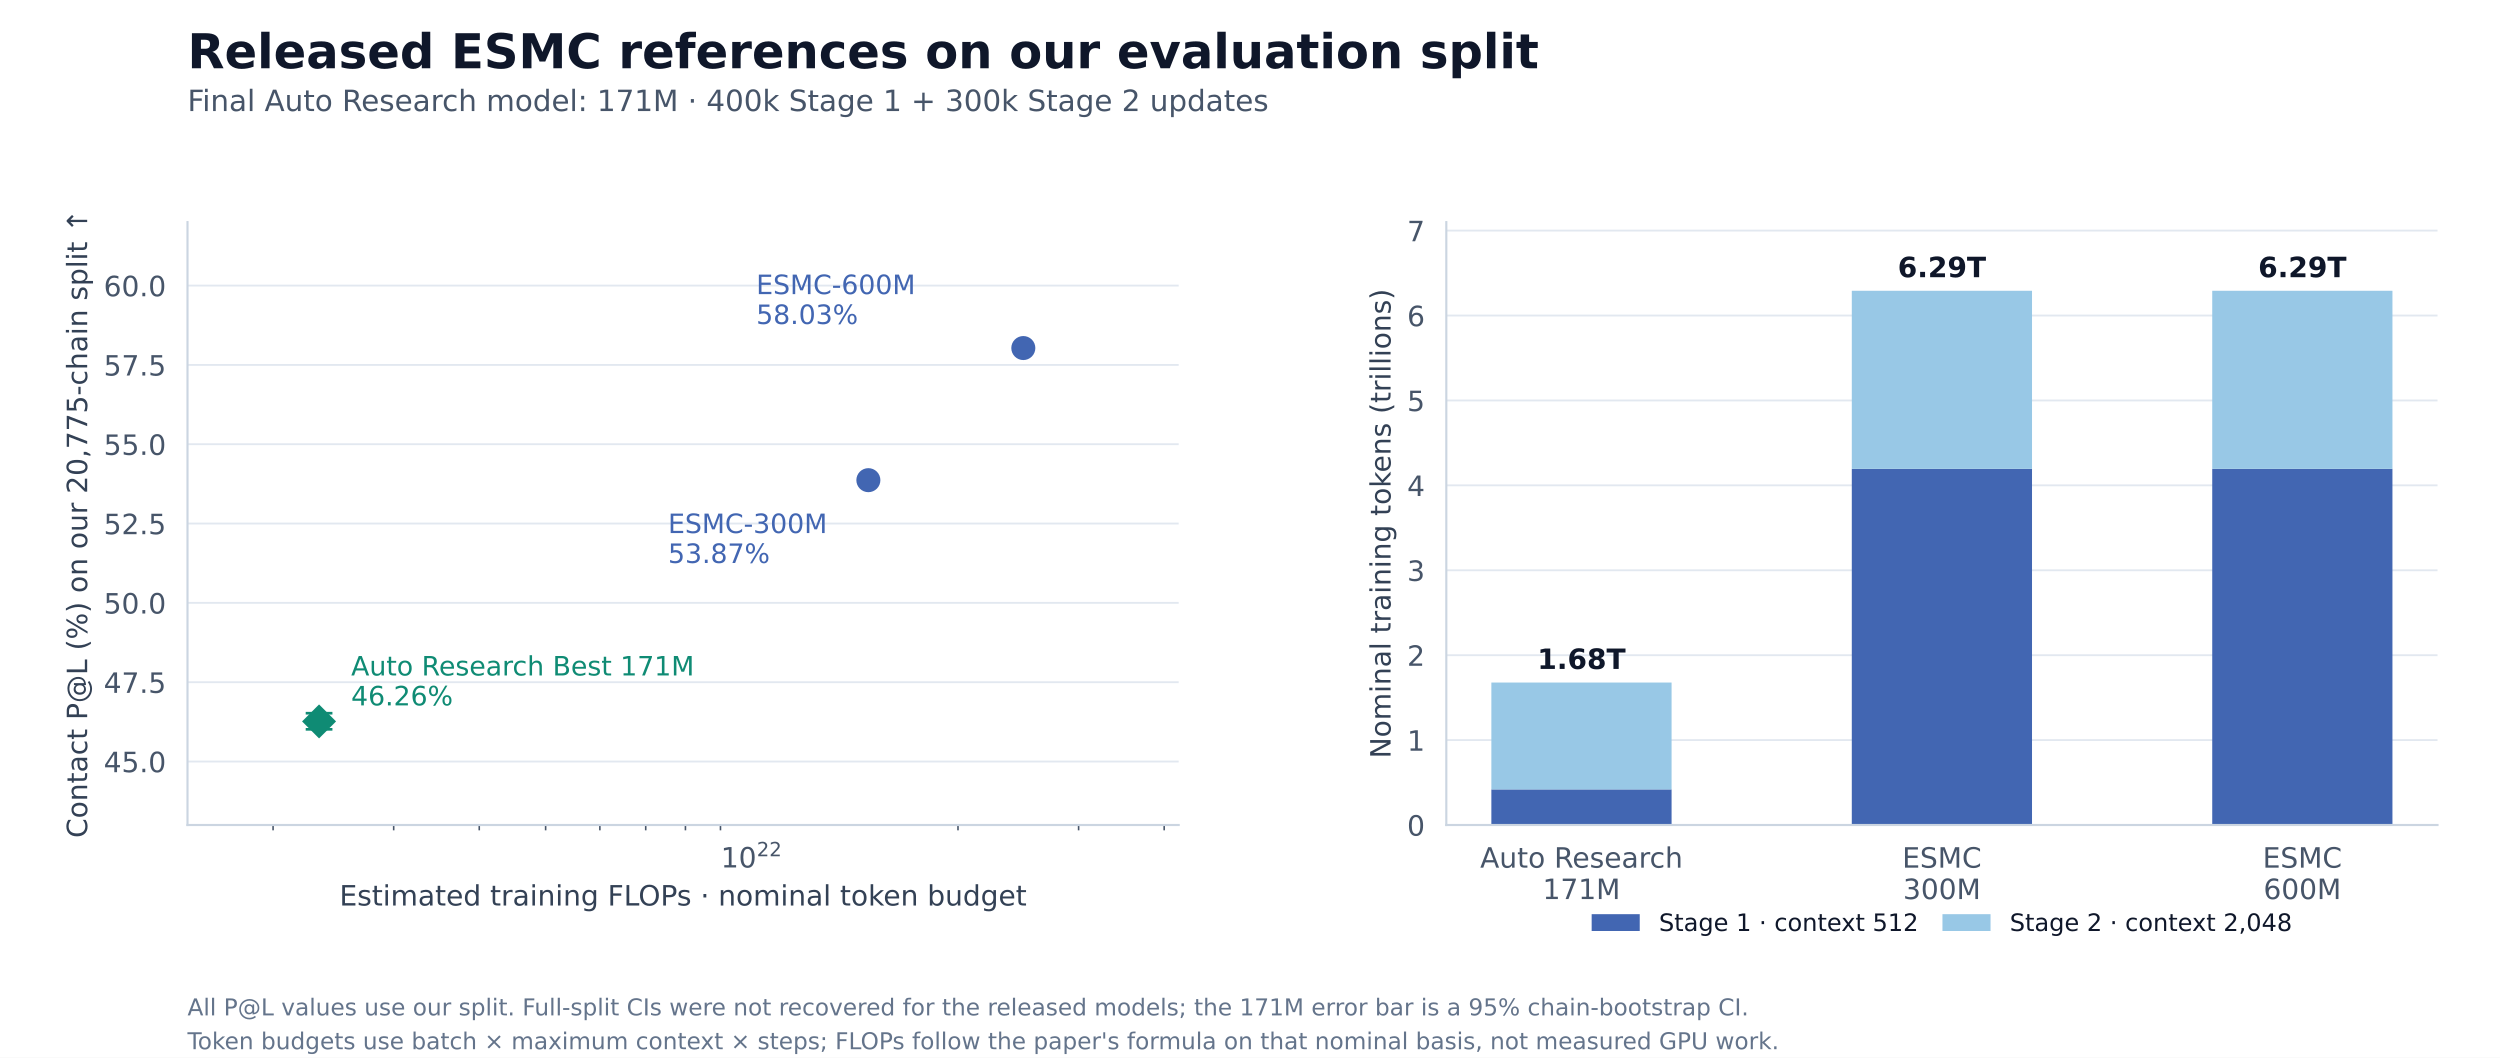
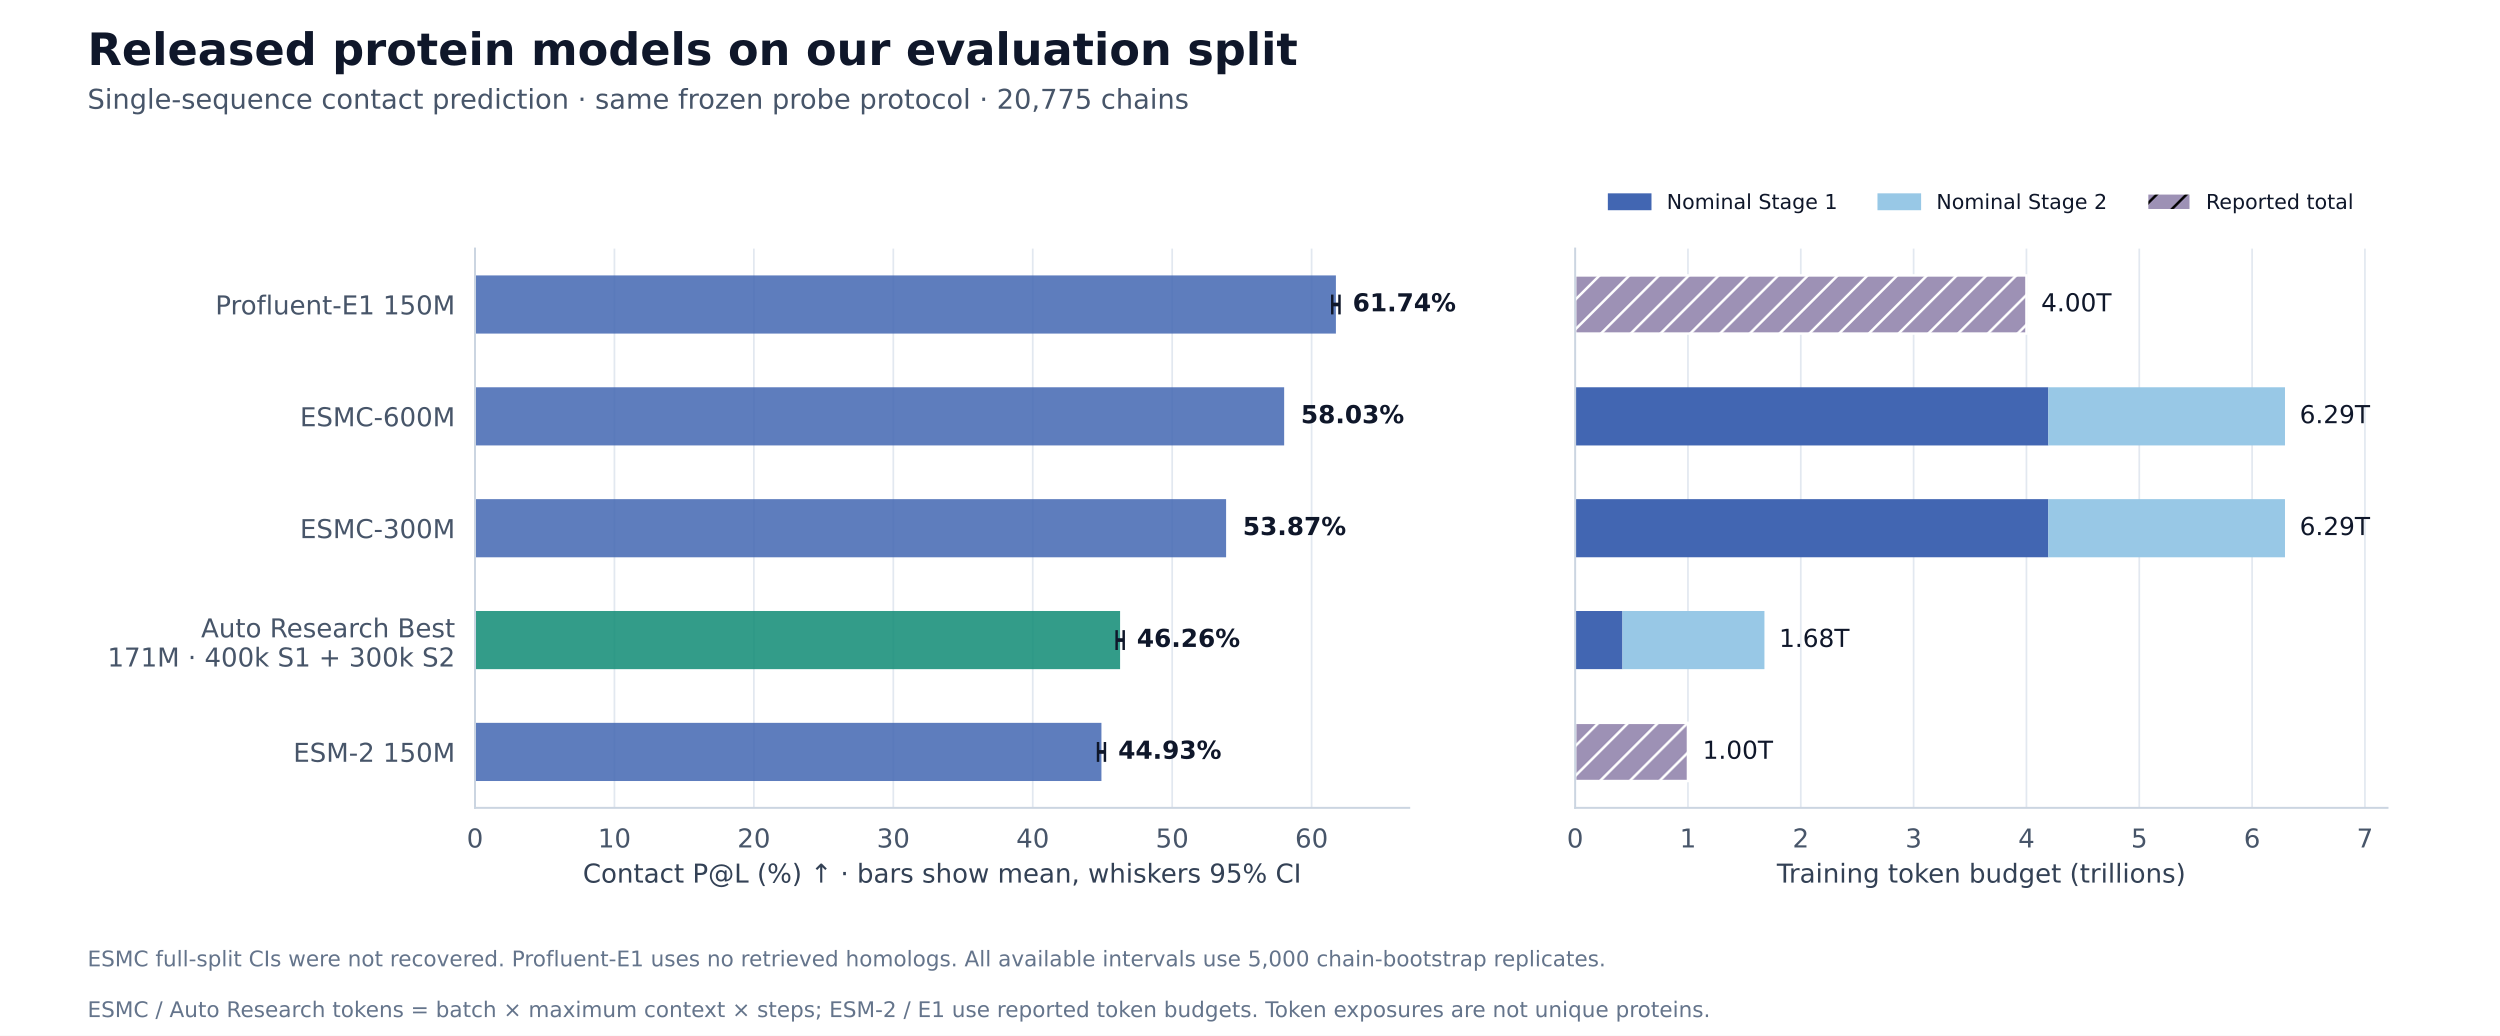
- <svg xmlns="http://www.w3.org/2000/svg" xmlns:xlink="http://www.w3.org/1999/xlink" width="936pt" height="396pt" viewBox="0 0 936 396" version="1.1">
+ <svg xmlns="http://www.w3.org/2000/svg" xmlns:xlink="http://www.w3.org/1999/xlink" width="1008pt" height="417.6pt" viewBox="0 0 1008 417.6" version="1.1">
  <defs>
    <style type="text/css">*{stroke-linejoin: round; stroke-linecap: butt}</style>
  </defs>
  <g id="figure_1">
    <g id="patch_1">
-       <path d="M 0 396 L 936 396 L 936 0 L 0 0 z " style="fill: #ffffff" />
+       <path d="M 0 417.6 L 1008 417.6 L 1008 0 L 0 0 z " style="fill: #ffffff" />
    </g>
    <g id="axes_1">
      <g id="patch_2">
-         <path d="M 70.2 308.88 L 441.301 308.88 L 441.301 83.16 L 70.2 83.16 z " style="fill: #ffffff" />
+         <path d="M 191.52 325.728 L 568.195 325.728 L 568.195 100.224 L 191.52 100.224 z " style="fill: #ffffff" />
      </g>
      <g id="matplotlib.axis_1">
        <g id="xtick_1">
-           <g id="line2d_1" />
+           <g id="line2d_1">
+             <path d="M 191.52 325.728 L 191.52 100.224 " clip-path="url(#pa3ae3b81d7)" style="fill: none; stroke: #e2e8f0; stroke-width: 0.7; stroke-linecap: square" />
+           </g>
+           <g id="line2d_2" />
          <g id="text_1">
-             <g style="fill: #475569" transform="translate(269.8762 324.8584)">
-               <text>
-                 <tspan x="0" y="-0.069" style="font-size: 10.5px; font-family: 'DejaVu Sans'; fill: #475569">1</tspan>
-                 <tspan x="6.68" y="-0.069" style="font-size: 10.5px; font-family: 'DejaVu Sans'; fill: #475569">0</tspan>
-                 <tspan x="13.466" y="-4.28" style="font-size: 7.35px; font-family: 'DejaVu Sans'; fill: #475569">2</tspan>
-                 <tspan x="18.142" y="-4.28" style="font-size: 7.35px; font-family: 'DejaVu Sans'; fill: #475569">2</tspan>
-               </text>
-             </g>
+             <text style="font-size: 10.5px; font-family: 'DejaVu Sans'; text-anchor: middle; fill: #475569" x="191.52" y="341.706" transform="rotate(-0 191.52 341.7064)">0</text>
          </g>
        </g>
        <g id="xtick_2">
-           <g id="line2d_2">
-             <defs>
-               <path id="m07ffb0a7aa" d="M 0 0 L 0 2 " style="stroke: #475569; stroke-width: 0.6" />
-             </defs>
-             <g>
-               <use xlink:href="#m07ffb0a7aa" x="102.239" y="308.88" style="fill: #475569; stroke: #475569; stroke-width: 0.6" />
-             </g>
+           <g id="line2d_3">
+             <path d="M 247.74 325.728 L 247.74 100.224 " clip-path="url(#pa3ae3b81d7)" style="fill: none; stroke: #e2e8f0; stroke-width: 0.7; stroke-linecap: square" />
+           </g>
+           <g id="line2d_4" />
+           <g id="text_2">
+             <text style="font-size: 10.5px; font-family: 'DejaVu Sans'; text-anchor: middle; fill: #475569" x="247.74" y="341.706" transform="rotate(-0 247.7402 341.7064)">10</text>
          </g>
        </g>
        <g id="xtick_3">
-           <g id="line2d_3">
-             <g>
-               <use xlink:href="#m07ffb0a7aa" x="147.394" y="308.88" style="fill: #475569; stroke: #475569; stroke-width: 0.6" />
-             </g>
+           <g id="line2d_5">
+             <path d="M 303.96 325.728 L 303.96 100.224 " clip-path="url(#pa3ae3b81d7)" style="fill: none; stroke: #e2e8f0; stroke-width: 0.7; stroke-linecap: square" />
+           </g>
+           <g id="line2d_6" />
+           <g id="text_3">
+             <text style="font-size: 10.5px; font-family: 'DejaVu Sans'; text-anchor: middle; fill: #475569" x="303.96" y="341.706" transform="rotate(-0 303.9604 341.7064)">20</text>
          </g>
        </g>
        <g id="xtick_4">
-           <g id="line2d_4">
-             <g>
-               <use xlink:href="#m07ffb0a7aa" x="179.433" y="308.88" style="fill: #475569; stroke: #475569; stroke-width: 0.6" />
-             </g>
+           <g id="line2d_7">
+             <path d="M 360.181 325.728 L 360.181 100.224 " clip-path="url(#pa3ae3b81d7)" style="fill: none; stroke: #e2e8f0; stroke-width: 0.7; stroke-linecap: square" />
+           </g>
+           <g id="line2d_8" />
+           <g id="text_4">
+             <text style="font-size: 10.5px; font-family: 'DejaVu Sans'; text-anchor: middle; fill: #475569" x="360.181" y="341.706" transform="rotate(-0 360.1806 341.7064)">30</text>
          </g>
        </g>
        <g id="xtick_5">
-           <g id="line2d_5">
-             <g>
-               <use xlink:href="#m07ffb0a7aa" x="204.284" y="308.88" style="fill: #475569; stroke: #475569; stroke-width: 0.6" />
-             </g>
+           <g id="line2d_9">
+             <path d="M 416.401 325.728 L 416.401 100.224 " clip-path="url(#pa3ae3b81d7)" style="fill: none; stroke: #e2e8f0; stroke-width: 0.7; stroke-linecap: square" />
+           </g>
+           <g id="line2d_10" />
+           <g id="text_5">
+             <text style="font-size: 10.5px; font-family: 'DejaVu Sans'; text-anchor: middle; fill: #475569" x="416.401" y="341.706" transform="rotate(-0 416.4008 341.7064)">40</text>
          </g>
        </g>
        <g id="xtick_6">
-           <g id="line2d_6">
-             <g>
-               <use xlink:href="#m07ffb0a7aa" x="224.589" y="308.88" style="fill: #475569; stroke: #475569; stroke-width: 0.6" />
-             </g>
+           <g id="line2d_11">
+             <path d="M 472.621 325.728 L 472.621 100.224 " clip-path="url(#pa3ae3b81d7)" style="fill: none; stroke: #e2e8f0; stroke-width: 0.7; stroke-linecap: square" />
+           </g>
+           <g id="line2d_12" />
+           <g id="text_6">
+             <text style="font-size: 10.5px; font-family: 'DejaVu Sans'; text-anchor: middle; fill: #475569" x="472.621" y="341.706" transform="rotate(-0 472.621 341.7064)">50</text>
          </g>
        </g>
        <g id="xtick_7">
-           <g id="line2d_7">
-             <g>
-               <use xlink:href="#m07ffb0a7aa" x="241.756" y="308.88" style="fill: #475569; stroke: #475569; stroke-width: 0.6" />
-             </g>
-           </g>
-         </g>
-         <g id="xtick_8">
-           <g id="line2d_8">
-             <g>
-               <use xlink:href="#m07ffb0a7aa" x="256.628" y="308.88" style="fill: #475569; stroke: #475569; stroke-width: 0.6" />
-             </g>
-           </g>
-         </g>
-         <g id="xtick_9">
-           <g id="line2d_9">
-             <g>
-               <use xlink:href="#m07ffb0a7aa" x="269.745" y="308.88" style="fill: #475569; stroke: #475569; stroke-width: 0.6" />
-             </g>
-           </g>
-         </g>
-         <g id="xtick_10">
-           <g id="line2d_10">
-             <g>
-               <use xlink:href="#m07ffb0a7aa" x="358.673" y="308.88" style="fill: #475569; stroke: #475569; stroke-width: 0.6" />
-             </g>
-           </g>
-         </g>
-         <g id="xtick_11">
-           <g id="line2d_11">
-             <g>
-               <use xlink:href="#m07ffb0a7aa" x="403.829" y="308.88" style="fill: #475569; stroke: #475569; stroke-width: 0.6" />
-             </g>
-           </g>
-         </g>
-         <g id="xtick_12">
-           <g id="line2d_12">
-             <g>
-               <use xlink:href="#m07ffb0a7aa" x="435.868" y="308.88" style="fill: #475569; stroke: #475569; stroke-width: 0.6" />
-             </g>
-           </g>
-         </g>
-         <g id="text_2">
-           <text style="font-size: 10.5px; font-family: 'DejaVu Sans'; text-anchor: middle; fill: #334155" x="255.751" y="339.02" transform="rotate(-0 255.7507 339.0204)">Estimated training FLOPs · nominal token budget</text>
+           <g id="line2d_13">
+             <path d="M 528.841 325.728 L 528.841 100.224 " clip-path="url(#pa3ae3b81d7)" style="fill: none; stroke: #e2e8f0; stroke-width: 0.7; stroke-linecap: square" />
+           </g>
+           <g id="line2d_14" />
+           <g id="text_7">
+             <text style="font-size: 10.5px; font-family: 'DejaVu Sans'; text-anchor: middle; fill: #475569" x="528.841" y="341.706" transform="rotate(-0 528.8412 341.7064)">60</text>
+           </g>
+         </g>
+         <g id="text_8">
+           <text style="font-size: 10.5px; font-family: 'DejaVu Sans'; text-anchor: middle; fill: #334155" x="379.858" y="355.868" transform="rotate(-0 379.8577 355.8684)">Contact P@L (%) ↑ · bars show mean, whiskers 95% CI</text>
        </g>
      </g>
      <g id="matplotlib.axis_2">
        <g id="ytick_1">
-           <g id="line2d_13">
-             <path d="M 70.2 285.12 L 441.301 285.12 " clip-path="url(#p76f3f7b0aa)" style="fill: none; stroke: #e2e8f0; stroke-width: 0.7; stroke-linecap: square" />
-           </g>
-           <g id="line2d_14" />
-           <g id="text_3">
-             <text style="font-size: 10.5px; font-family: 'DejaVu Sans'; text-anchor: end; fill: #475569" x="62.2" y="289.109" transform="rotate(-0 62.2 289.1092)">45.0</text>
+           <g id="line2d_15" />
+           <g id="text_9">
+             <text style="font-size: 10.5px; font-family: 'DejaVu Sans'; text-anchor: end; fill: #475569" x="183.52" y="126.764" transform="rotate(-0 183.52 126.7636)">Profluent-E1 150M</text>
          </g>
        </g>
        <g id="ytick_2">
-           <g id="line2d_15">
-             <path d="M 70.2 255.42 L 441.301 255.42 " clip-path="url(#p76f3f7b0aa)" style="fill: none; stroke: #e2e8f0; stroke-width: 0.7; stroke-linecap: square" />
-           </g>
          <g id="line2d_16" />
-           <g id="text_4">
-             <text style="font-size: 10.5px; font-family: 'DejaVu Sans'; text-anchor: end; fill: #475569" x="62.2" y="259.409" transform="rotate(-0 62.2 259.4092)">47.5</text>
+           <g id="text_10">
+             <text style="font-size: 10.5px; font-family: 'DejaVu Sans'; text-anchor: end; fill: #475569" x="183.52" y="171.864" transform="rotate(-0 183.52 171.8644)">ESMC-600M</text>
          </g>
        </g>
        <g id="ytick_3">
-           <g id="line2d_17">
-             <path d="M 70.2 225.72 L 441.301 225.72 " clip-path="url(#p76f3f7b0aa)" style="fill: none; stroke: #e2e8f0; stroke-width: 0.7; stroke-linecap: square" />
-           </g>
+           <g id="line2d_17" />
+           <g id="text_11">
+             <text style="font-size: 10.5px; font-family: 'DejaVu Sans'; text-anchor: end; fill: #475569" x="183.52" y="216.965" transform="rotate(-0 183.52 216.9652)">ESMC-300M</text>
+           </g>
+         </g>
+         <g id="ytick_4">
          <g id="line2d_18" />
-           <g id="text_5">
-             <text style="font-size: 10.5px; font-family: 'DejaVu Sans'; text-anchor: end; fill: #475569" x="62.2" y="229.709" transform="rotate(-0 62.2 229.7092)">50.0</text>
-           </g>
-         </g>
-         <g id="ytick_4">
-           <g id="line2d_19">
-             <path d="M 70.2 196.02 L 441.301 196.02 " clip-path="url(#p76f3f7b0aa)" style="fill: none; stroke: #e2e8f0; stroke-width: 0.7; stroke-linecap: square" />
-           </g>
-           <g id="line2d_20" />
-           <g id="text_6">
-             <text style="font-size: 10.5px; font-family: 'DejaVu Sans'; text-anchor: end; fill: #475569" x="62.2" y="200.009" transform="rotate(-0 62.2 200.0092)">52.5</text>
+           <g id="text_12">
+             <text style="font-size: 10.5px; font-family: 'DejaVu Sans'; fill: #475569" transform="translate(81.05969 256.985)">Auto Research Best</text>
+             <text style="font-size: 10.5px; font-family: 'DejaVu Sans'; fill: #475569" transform="translate(43.32367 268.7427)">171M · 400k S1 + 300k S2</text>
          </g>
        </g>
        <g id="ytick_5">
-           <g id="line2d_21">
-             <path d="M 70.2 166.32 L 441.301 166.32 " clip-path="url(#p76f3f7b0aa)" style="fill: none; stroke: #e2e8f0; stroke-width: 0.7; stroke-linecap: square" />
-           </g>
-           <g id="line2d_22" />
-           <g id="text_7">
-             <text style="font-size: 10.5px; font-family: 'DejaVu Sans'; text-anchor: end; fill: #475569" x="62.2" y="170.309" transform="rotate(-0 62.2 170.3092)">55.0</text>
-           </g>
-         </g>
+           <g id="line2d_19" />
+           <g id="text_13">
+             <text style="font-size: 10.5px; font-family: 'DejaVu Sans'; text-anchor: end; fill: #475569" x="183.52" y="307.167" transform="rotate(-0 183.52 307.1668)">ESM-2 150M</text>
+           </g>
+         </g>
+       </g>
+       <g id="patch_3">
+         <path d="M 191.52 111.048 L 538.638 111.048 L 538.638 134.501 L 191.52 134.501 z " clip-path="url(#pa3ae3b81d7)" style="fill: #4266b2; opacity: 0.85" />
+       </g>
+       <g id="patch_4">
+         <path d="M 191.52 156.149 L 517.773 156.149 L 517.773 179.601 L 191.52 179.601 z " clip-path="url(#pa3ae3b81d7)" style="fill: #4266b2; opacity: 0.85" />
+       </g>
+       <g id="patch_5">
+         <path d="M 191.52 201.25 L 494.364 201.25 L 494.364 224.702 L 191.52 224.702 z " clip-path="url(#pa3ae3b81d7)" style="fill: #4266b2; opacity: 0.85" />
+       </g>
+       <g id="patch_6">
+         <path d="M 191.52 246.351 L 451.619 246.351 L 451.619 269.803 L 191.52 269.803 z " clip-path="url(#pa3ae3b81d7)" style="fill: #0f8b74; opacity: 0.85" />
+       </g>
+       <g id="patch_7">
+         <path d="M 191.52 291.451 L 444.1 291.451 L 444.1 314.904 L 191.52 314.904 z " clip-path="url(#pa3ae3b81d7)" style="fill: #4266b2; opacity: 0.85" />
+       </g>
+       <g id="LineCollection_1">
+         <path d="M 537.164 122.774 L 540.08 122.774 " clip-path="url(#pa3ae3b81d7)" style="fill: none; stroke: #0f172a; stroke-width: 1.5" />
+       </g>
+       <g id="line2d_20">
+         <defs>
+           <path id="m85d2422500" d="M 0 4 L 0 -4 " style="stroke: #0f172a" />
+         </defs>
+         <g clip-path="url(#pa3ae3b81d7)">
+           <use xlink:href="#m85d2422500" x="537.164" y="122.774" style="fill: #1f77b4; stroke: #0f172a" />
+         </g>
+       </g>
+       <g id="line2d_21">
+         <g clip-path="url(#pa3ae3b81d7)">
+           <use xlink:href="#m85d2422500" x="540.08" y="122.774" style="fill: #1f77b4; stroke: #0f172a" />
+         </g>
+       </g>
+       <g id="LineCollection_2">
+         <path d="M 450.221 258.077 L 453.073 258.077 " clip-path="url(#pa3ae3b81d7)" style="fill: none; stroke: #0f172a; stroke-width: 1.5" />
+       </g>
+       <g id="line2d_22">
+         <g clip-path="url(#pa3ae3b81d7)">
+           <use xlink:href="#m85d2422500" x="450.221" y="258.077" style="fill: #1f77b4; stroke: #0f172a" />
+         </g>
+       </g>
+       <g id="line2d_23">
+         <g clip-path="url(#pa3ae3b81d7)">
+           <use xlink:href="#m85d2422500" x="453.073" y="258.077" style="fill: #1f77b4; stroke: #0f172a" />
+         </g>
+       </g>
+       <g id="LineCollection_3">
+         <path d="M 442.724 303.178 L 445.506 303.178 " clip-path="url(#pa3ae3b81d7)" style="fill: none; stroke: #0f172a; stroke-width: 1.5" />
+       </g>
+       <g id="line2d_24">
+         <g clip-path="url(#pa3ae3b81d7)">
+           <use xlink:href="#m85d2422500" x="442.724" y="303.178" style="fill: #1f77b4; stroke: #0f172a" />
+         </g>
+       </g>
+       <g id="line2d_25">
+         <g clip-path="url(#pa3ae3b81d7)">
+           <use xlink:href="#m85d2422500" x="445.506" y="303.178" style="fill: #1f77b4; stroke: #0f172a" />
+         </g>
+       </g>
+       <g id="patch_8">
+         <path d="M 191.52 325.728 L 191.52 100.224 " style="fill: none; stroke: #cbd5e1; stroke-width: 0.8; stroke-linejoin: miter; stroke-linecap: square" />
+       </g>
+       <g id="patch_9">
+         <path d="M 191.52 325.728 L 568.195 325.728 " style="fill: none; stroke: #cbd5e1; stroke-width: 0.8; stroke-linejoin: miter; stroke-linecap: square" />
+       </g>
+       <g id="text_14">
+         <text style="font-weight: 700; font-size: 10px; font-family: 'DejaVu Sans'; text-anchor: start; fill: #0f172a" x="545.384" y="125.534" transform="rotate(-0 545.3843 125.5338)">61.74%</text>
+       </g>
+       <g id="text_15">
+         <text style="font-weight: 700; font-size: 10px; font-family: 'DejaVu Sans'; text-anchor: start; fill: #0f172a" x="524.519" y="170.635" transform="rotate(-0 524.5193 170.6346)">58.03%</text>
+       </g>
+       <g id="text_16">
+         <text style="font-weight: 700; font-size: 10px; font-family: 'DejaVu Sans'; text-anchor: start; fill: #0f172a" x="501.11" y="215.735" transform="rotate(-0 501.11 215.7354)">53.87%</text>
+       </g>
+       <g id="text_17">
+         <text style="font-weight: 700; font-size: 10px; font-family: 'DejaVu Sans'; text-anchor: start; fill: #0f172a" x="458.365" y="260.836" transform="rotate(-0 458.3655 260.8362)">46.26%</text>
+       </g>
+       <g id="text_18">
+         <text style="font-weight: 700; font-size: 10px; font-family: 'DejaVu Sans'; text-anchor: start; fill: #0f172a" x="450.846" y="305.937" transform="rotate(-0 450.8461 305.937)">44.93%</text>
+       </g>
+     </g>
+     <g id="axes_2">
+       <g id="patch_10">
+         <path d="M 635.096 325.728 L 962.64 325.728 L 962.64 100.224 L 635.096 100.224 z " style="fill: #ffffff" />
+       </g>
+       <g id="matplotlib.axis_3">
+         <g id="xtick_8">
+           <g id="line2d_26">
+             <path d="M 635.096 325.728 L 635.096 100.224 " clip-path="url(#paa42e17a97)" style="fill: none; stroke: #e2e8f0; stroke-width: 0.7; stroke-linecap: square" />
+           </g>
+           <g id="line2d_27" />
+           <g id="text_19">
+             <text style="font-size: 10.5px; font-family: 'DejaVu Sans'; text-anchor: middle; fill: #475569" x="635.096" y="341.706" transform="rotate(-0 635.0962 341.7064)">0</text>
+           </g>
+         </g>
+         <g id="xtick_9">
+           <g id="line2d_28">
+             <path d="M 680.588 325.728 L 680.588 100.224 " clip-path="url(#paa42e17a97)" style="fill: none; stroke: #e2e8f0; stroke-width: 0.7; stroke-linecap: square" />
+           </g>
+           <g id="line2d_29" />
+           <g id="text_20">
+             <text style="font-size: 10.5px; font-family: 'DejaVu Sans'; text-anchor: middle; fill: #475569" x="680.588" y="341.706" transform="rotate(-0 680.5884 341.7064)">1</text>
+           </g>
+         </g>
+         <g id="xtick_10">
+           <g id="line2d_30">
+             <path d="M 726.081 325.728 L 726.081 100.224 " clip-path="url(#paa42e17a97)" style="fill: none; stroke: #e2e8f0; stroke-width: 0.7; stroke-linecap: square" />
+           </g>
+           <g id="line2d_31" />
+           <g id="text_21">
+             <text style="font-size: 10.5px; font-family: 'DejaVu Sans'; text-anchor: middle; fill: #475569" x="726.081" y="341.706" transform="rotate(-0 726.0806 341.7064)">2</text>
+           </g>
+         </g>
+         <g id="xtick_11">
+           <g id="line2d_32">
+             <path d="M 771.573 325.728 L 771.573 100.224 " clip-path="url(#paa42e17a97)" style="fill: none; stroke: #e2e8f0; stroke-width: 0.7; stroke-linecap: square" />
+           </g>
+           <g id="line2d_33" />
+           <g id="text_22">
+             <text style="font-size: 10.5px; font-family: 'DejaVu Sans'; text-anchor: middle; fill: #475569" x="771.573" y="341.706" transform="rotate(-0 771.5728 341.7064)">3</text>
+           </g>
+         </g>
+         <g id="xtick_12">
+           <g id="line2d_34">
+             <path d="M 817.065 325.728 L 817.065 100.224 " clip-path="url(#paa42e17a97)" style="fill: none; stroke: #e2e8f0; stroke-width: 0.7; stroke-linecap: square" />
+           </g>
+           <g id="line2d_35" />
+           <g id="text_23">
+             <text style="font-size: 10.5px; font-family: 'DejaVu Sans'; text-anchor: middle; fill: #475569" x="817.065" y="341.706" transform="rotate(-0 817.065 341.7064)">4</text>
+           </g>
+         </g>
+         <g id="xtick_13">
+           <g id="line2d_36">
+             <path d="M 862.557 325.728 L 862.557 100.224 " clip-path="url(#paa42e17a97)" style="fill: none; stroke: #e2e8f0; stroke-width: 0.7; stroke-linecap: square" />
+           </g>
+           <g id="line2d_37" />
+           <g id="text_24">
+             <text style="font-size: 10.5px; font-family: 'DejaVu Sans'; text-anchor: middle; fill: #475569" x="862.557" y="341.706" transform="rotate(-0 862.5572 341.7064)">5</text>
+           </g>
+         </g>
+         <g id="xtick_14">
+           <g id="line2d_38">
+             <path d="M 908.049 325.728 L 908.049 100.224 " clip-path="url(#paa42e17a97)" style="fill: none; stroke: #e2e8f0; stroke-width: 0.7; stroke-linecap: square" />
+           </g>
+           <g id="line2d_39" />
+           <g id="text_25">
+             <text style="font-size: 10.5px; font-family: 'DejaVu Sans'; text-anchor: middle; fill: #475569" x="908.049" y="341.706" transform="rotate(-0 908.0494 341.7064)">6</text>
+           </g>
+         </g>
+         <g id="xtick_15">
+           <g id="line2d_40">
+             <path d="M 953.542 325.728 L 953.542 100.224 " clip-path="url(#paa42e17a97)" style="fill: none; stroke: #e2e8f0; stroke-width: 0.7; stroke-linecap: square" />
+           </g>
+           <g id="line2d_41" />
+           <g id="text_26">
+             <text style="font-size: 10.5px; font-family: 'DejaVu Sans'; text-anchor: middle; fill: #475569" x="953.542" y="341.706" transform="rotate(-0 953.5416 341.7064)">7</text>
+           </g>
+         </g>
+         <g id="text_27">
+           <text style="font-size: 10.5px; font-family: 'DejaVu Sans'; text-anchor: middle; fill: #334155" x="798.868" y="355.868" transform="rotate(-0 798.8681 355.8684)">Training token budget (trillions)</text>
+         </g>
+       </g>
+       <g id="matplotlib.axis_4">
        <g id="ytick_6">
-           <g id="line2d_23">
-             <path d="M 70.2 136.62 L 441.301 136.62 " clip-path="url(#p76f3f7b0aa)" style="fill: none; stroke: #e2e8f0; stroke-width: 0.7; stroke-linecap: square" />
-           </g>
-           <g id="line2d_24" />
-           <g id="text_8">
-             <text style="font-size: 10.5px; font-family: 'DejaVu Sans'; text-anchor: end; fill: #475569" x="62.2" y="140.609" transform="rotate(-0 62.2 140.6092)">57.5</text>
-           </g>
+           <g id="line2d_42" />
        </g>
        <g id="ytick_7">
-           <g id="line2d_25">
-             <path d="M 70.2 106.92 L 441.301 106.92 " clip-path="url(#p76f3f7b0aa)" style="fill: none; stroke: #e2e8f0; stroke-width: 0.7; stroke-linecap: square" />
-           </g>
-           <g id="line2d_26" />
-           <g id="text_9">
-             <text style="font-size: 10.5px; font-family: 'DejaVu Sans'; text-anchor: end; fill: #475569" x="62.2" y="110.909" transform="rotate(-0 62.2 110.9092)">60.0</text>
-           </g>
-         </g>
-         <g id="text_10">
-           <text style="font-size: 10.5px; font-family: 'DejaVu Sans'; text-anchor: middle; fill: #334155" x="32.637" y="196.02" transform="rotate(-90 32.63742 196.02)">Contact P@L (%) on our 20,775-chain split ↑</text>
-         </g>
-       </g>
-       <g id="patch_3">
-         <path d="M 70.2 308.88 L 70.2 83.16 " style="fill: none; stroke: #cbd5e1; stroke-width: 0.8; stroke-linejoin: miter; stroke-linecap: square" />
-       </g>
-       <g id="patch_4">
-         <path d="M 70.2 308.88 L 441.301 308.88 " style="fill: none; stroke: #cbd5e1; stroke-width: 0.8; stroke-linejoin: miter; stroke-linecap: square" />
-       </g>
-       <g id="text_11">
-         <text style="font-size: 10px; font-family: 'DejaVu Sans'; fill: #4266b2" transform="translate(250.1159 199.5775)">ESMC-300M</text>
-         <text style="font-size: 10px; font-family: 'DejaVu Sans'; fill: #4266b2" transform="translate(250.1159 210.7753)">53.87%</text>
-       </g>
-       <g id="text_12">
-         <text style="font-size: 10px; font-family: 'DejaVu Sans'; fill: #4266b2" transform="translate(283.1302 110.1109)">ESMC-600M</text>
-         <text style="font-size: 10px; font-family: 'DejaVu Sans'; fill: #4266b2" transform="translate(283.1302 121.3087)">58.03%</text>
-       </g>
-       <g id="text_13">
-         <text style="font-size: 10px; font-family: 'DejaVu Sans'; fill: #0f8b74" transform="translate(131.4569 252.9019)">Auto Research Best 171M</text>
-         <text style="font-size: 10px; font-family: 'DejaVu Sans'; fill: #0f8b74" transform="translate(131.4569 264.0997)">46.26%</text>
-       </g>
-       <g id="LineCollection_1">
-         <path d="M 119.457 273.053 L 119.457 267.027 " clip-path="url(#p76f3f7b0aa)" style="fill: none; stroke: #0f8b74; stroke-width: 1.8" />
-       </g>
-       <g id="line2d_27">
-         <defs>
-           <path id="m318566aa33" d="M 5 0 L -5 -0 " style="stroke: #0f8b74" />
-         </defs>
-         <g clip-path="url(#p76f3f7b0aa)">
-           <use xlink:href="#m318566aa33" x="119.457" y="273.053" style="fill: #0f8b74; stroke: #0f8b74" />
-         </g>
-       </g>
-       <g id="line2d_28">
-         <g clip-path="url(#p76f3f7b0aa)">
-           <use xlink:href="#m318566aa33" x="119.457" y="267.027" style="fill: #0f8b74; stroke: #0f8b74" />
-         </g>
-       </g>
-       <g id="line2d_29">
-         <defs>
-           <path id="me5d6dbc1ba" d="M 0 4 C 1.061 4 2.078 3.579 2.828 2.828 C 3.579 2.078 4 1.061 4 0 C 4 -1.061 3.579 -2.078 2.828 -2.828 C 2.078 -3.579 1.061 -4 0 -4 C -1.061 -4 -2.078 -3.579 -2.828 -2.828 C -3.579 -2.078 -4 -1.061 -4 0 C -4 1.061 -3.579 2.078 -2.828 2.828 C -2.078 3.579 -1.061 4 0 4 z " style="stroke: #4266b2" />
-         </defs>
-         <g clip-path="url(#p76f3f7b0aa)">
-           <use xlink:href="#me5d6dbc1ba" x="325.116" y="179.775" style="fill: #4266b2; stroke: #4266b2" />
-         </g>
-       </g>
-       <g id="line2d_30">
-         <g clip-path="url(#p76f3f7b0aa)">
-           <use xlink:href="#me5d6dbc1ba" x="383.13" y="130.309" style="fill: #4266b2; stroke: #4266b2" />
-         </g>
-       </g>
-       <g id="line2d_31">
-         <defs>
-           <path id="m4cebeae136" d="M -0 5.657 L 5.657 0 L 0 -5.657 L -5.657 -0 z " style="stroke: #0f8b74; stroke-linejoin: miter" />
-         </defs>
-         <g clip-path="url(#p76f3f7b0aa)">
-           <use xlink:href="#m4cebeae136" x="119.457" y="270.1" style="fill: #0f8b74; stroke: #0f8b74; stroke-linejoin: miter" />
-         </g>
-       </g>
-     </g>
-     <g id="axes_2">
-       <g id="patch_5">
-         <path d="M 541.499 308.88 L 912.6 308.88 L 912.6 83.16 L 541.499 83.16 z " style="fill: #ffffff" />
-       </g>
-       <g id="matplotlib.axis_3">
-         <g id="xtick_13">
-           <g id="line2d_32" />
-           <g id="text_14">
-             <text style="font-size: 10.5px; font-family: 'DejaVu Sans'; fill: #475569" transform="translate(554.1672 324.8584)">Auto Research</text>
-             <text style="font-size: 10.5px; font-family: 'DejaVu Sans'; fill: #475569" transform="translate(577.5527 336.6161)">171M</text>
-           </g>
-         </g>
-         <g id="xtick_14">
-           <g id="line2d_33" />
-           <g id="text_15">
-             <text style="font-size: 10.5px; font-family: 'DejaVu Sans'; fill: #475569" transform="translate(712.2033 324.8584)">ESMC</text>
-             <text style="font-size: 10.5px; font-family: 'DejaVu Sans'; fill: #475569" transform="translate(712.4986 336.6161)">300M</text>
-           </g>
-         </g>
-         <g id="xtick_15">
-           <g id="line2d_34" />
-           <g id="text_16">
-             <text style="font-size: 10.5px; font-family: 'DejaVu Sans'; fill: #475569" transform="translate(847.1493 324.8584)">ESMC</text>
-             <text style="font-size: 10.5px; font-family: 'DejaVu Sans'; fill: #475569" transform="translate(847.4446 336.6161)">600M</text>
-           </g>
-         </g>
-       </g>
-       <g id="matplotlib.axis_4">
+           <g id="line2d_43" />
+         </g>
        <g id="ytick_8">
-           <g id="line2d_35">
-             <path d="M 541.499 308.88 L 912.6 308.88 " clip-path="url(#pce10a5566d)" style="fill: none; stroke: #e2e8f0; stroke-width: 0.7; stroke-linecap: square" />
-           </g>
-           <g id="line2d_36" />
-           <g id="text_17">
-             <text style="font-size: 10.5px; font-family: 'DejaVu Sans'; text-anchor: end; fill: #475569" x="533.499" y="312.869" transform="rotate(-0 533.4987 312.8692)">0</text>
-           </g>
+           <g id="line2d_44" />
        </g>
        <g id="ytick_9">
-           <g id="line2d_37">
-             <path d="M 541.499 277.088 L 912.6 277.088 " clip-path="url(#pce10a5566d)" style="fill: none; stroke: #e2e8f0; stroke-width: 0.7; stroke-linecap: square" />
-           </g>
-           <g id="line2d_38" />
-           <g id="text_18">
-             <text style="font-size: 10.5px; font-family: 'DejaVu Sans'; text-anchor: end; fill: #475569" x="533.499" y="281.078" transform="rotate(-0 533.4987 281.0776)">1</text>
-           </g>
+           <g id="line2d_45" />
        </g>
        <g id="ytick_10">
-           <g id="line2d_39">
-             <path d="M 541.499 245.297 L 912.6 245.297 " clip-path="url(#pce10a5566d)" style="fill: none; stroke: #e2e8f0; stroke-width: 0.7; stroke-linecap: square" />
-           </g>
-           <g id="line2d_40" />
-           <g id="text_19">
-             <text style="font-size: 10.5px; font-family: 'DejaVu Sans'; text-anchor: end; fill: #475569" x="533.499" y="249.286" transform="rotate(-0 533.4987 249.2861)">2</text>
-           </g>
-         </g>
-         <g id="ytick_11">
-           <g id="line2d_41">
-             <path d="M 541.499 213.505 L 912.6 213.505 " clip-path="url(#pce10a5566d)" style="fill: none; stroke: #e2e8f0; stroke-width: 0.7; stroke-linecap: square" />
-           </g>
-           <g id="line2d_42" />
-           <g id="text_20">
-             <text style="font-size: 10.5px; font-family: 'DejaVu Sans'; text-anchor: end; fill: #475569" x="533.499" y="217.495" transform="rotate(-0 533.4987 217.4945)">3</text>
-           </g>
-         </g>
-         <g id="ytick_12">
-           <g id="line2d_43">
-             <path d="M 541.499 181.714 L 912.6 181.714 " clip-path="url(#pce10a5566d)" style="fill: none; stroke: #e2e8f0; stroke-width: 0.7; stroke-linecap: square" />
-           </g>
-           <g id="line2d_44" />
-           <g id="text_21">
-             <text style="font-size: 10.5px; font-family: 'DejaVu Sans'; text-anchor: end; fill: #475569" x="533.499" y="185.703" transform="rotate(-0 533.4987 185.703)">4</text>
-           </g>
-         </g>
-         <g id="ytick_13">
-           <g id="line2d_45">
-             <path d="M 541.499 149.922 L 912.6 149.922 " clip-path="url(#pce10a5566d)" style="fill: none; stroke: #e2e8f0; stroke-width: 0.7; stroke-linecap: square" />
-           </g>
          <g id="line2d_46" />
-           <g id="text_22">
-             <text style="font-size: 10.5px; font-family: 'DejaVu Sans'; text-anchor: end; fill: #475569" x="533.499" y="153.911" transform="rotate(-0 533.4987 153.9114)">5</text>
-           </g>
-         </g>
-         <g id="ytick_14">
-           <g id="line2d_47">
-             <path d="M 541.499 118.131 L 912.6 118.131 " clip-path="url(#pce10a5566d)" style="fill: none; stroke: #e2e8f0; stroke-width: 0.7; stroke-linecap: square" />
-           </g>
-           <g id="line2d_48" />
-           <g id="text_23">
-             <text style="font-size: 10.5px; font-family: 'DejaVu Sans'; text-anchor: end; fill: #475569" x="533.499" y="122.12" transform="rotate(-0 533.4987 122.1199)">6</text>
-           </g>
-         </g>
-         <g id="ytick_15">
-           <g id="line2d_49">
-             <path d="M 541.499 86.339 L 912.6 86.339 " clip-path="url(#pce10a5566d)" style="fill: none; stroke: #e2e8f0; stroke-width: 0.7; stroke-linecap: square" />
-           </g>
-           <g id="line2d_50" />
-           <g id="text_24">
-             <text style="font-size: 10.5px; font-family: 'DejaVu Sans'; text-anchor: end; fill: #475569" x="533.499" y="90.328" transform="rotate(-0 533.4987 90.32833)">7</text>
-           </g>
-         </g>
-         <g id="text_25">
-           <text style="font-size: 10.5px; font-family: 'DejaVu Sans'; text-anchor: middle; fill: #334155" x="520.634" y="196.02" transform="rotate(-90 520.6344 196.02)">Nominal training tokens (trillions)</text>
-         </g>
-       </g>
-       <g id="patch_6">
-         <path d="M 558.367 308.88 L 625.84 308.88 L 625.84 295.546 L 558.367 295.546 z " clip-path="url(#pce10a5566d)" style="fill: #4266b2" />
-       </g>
-       <g id="patch_7">
-         <path d="M 693.313 308.88 L 760.786 308.88 L 760.786 175.537 L 693.313 175.537 z " clip-path="url(#pce10a5566d)" style="fill: #4266b2" />
-       </g>
-       <g id="patch_8">
-         <path d="M 828.259 308.88 L 895.732 308.88 L 895.732 175.537 L 828.259 175.537 z " clip-path="url(#pce10a5566d)" style="fill: #4266b2" />
-       </g>
-       <g id="patch_9">
-         <path d="M 558.367 295.546 L 625.84 295.546 L 625.84 255.543 L 558.367 255.543 z " clip-path="url(#pce10a5566d)" style="fill: #98c8e6" />
-       </g>
-       <g id="patch_10">
-         <path d="M 693.313 175.537 L 760.786 175.537 L 760.786 108.865 L 693.313 108.865 z " clip-path="url(#pce10a5566d)" style="fill: #98c8e6" />
+         </g>
      </g>
      <g id="patch_11">
-         <path d="M 828.259 175.537 L 895.732 175.537 L 895.732 108.865 L 828.259 108.865 z " clip-path="url(#pce10a5566d)" style="fill: #98c8e6" />
+         <path d="M 635.096 111.048 L 817.065 111.048 L 817.065 134.501 L 635.096 134.501 z " clip-path="url(#paa42e17a97)" style="fill: url(#hb4824da7c6); stroke: #ffffff; stroke-linejoin: miter" />
      </g>
      <g id="patch_12">
-         <path d="M 541.499 308.88 L 541.499 83.16 " style="fill: none; stroke: #cbd5e1; stroke-width: 0.8; stroke-linejoin: miter; stroke-linecap: square" />
+         <path d="M 635.096 156.149 L 825.904 156.149 L 825.904 179.601 L 635.096 179.601 z " clip-path="url(#paa42e17a97)" style="fill: #4266b2" />
      </g>
      <g id="patch_13">
-         <path d="M 541.499 308.88 L 912.6 308.88 " style="fill: none; stroke: #cbd5e1; stroke-width: 0.8; stroke-linejoin: miter; stroke-linecap: square" />
-       </g>
-       <g id="text_26">
-         <text style="font-weight: 700; font-size: 10.5px; font-family: 'DejaVu Sans'; text-anchor: middle; fill: #0f172a" x="592.103" y="250.456" transform="rotate(-0 592.1034 250.456)">1.68T</text>
-       </g>
-       <g id="text_27">
-         <text style="font-weight: 700; font-size: 10.5px; font-family: 'DejaVu Sans'; text-anchor: middle; fill: #0f172a" x="727.049" y="103.778" transform="rotate(-0 727.0493 103.7782)">6.29T</text>
+         <path d="M 825.904 156.149 L 921.308 156.149 L 921.308 179.601 L 825.904 179.601 z " clip-path="url(#paa42e17a97)" style="fill: #98c8e6" />
+       </g>
+       <g id="patch_14">
+         <path d="M 635.096 201.25 L 825.904 201.25 L 825.904 224.702 L 635.096 224.702 z " clip-path="url(#paa42e17a97)" style="fill: #4266b2" />
+       </g>
+       <g id="patch_15">
+         <path d="M 825.904 201.25 L 921.308 201.25 L 921.308 224.702 L 825.904 224.702 z " clip-path="url(#paa42e17a97)" style="fill: #98c8e6" />
+       </g>
+       <g id="patch_16">
+         <path d="M 635.096 246.351 L 654.177 246.351 L 654.177 269.803 L 635.096 269.803 z " clip-path="url(#paa42e17a97)" style="fill: #4266b2" />
+       </g>
+       <g id="patch_17">
+         <path d="M 654.177 246.351 L 711.419 246.351 L 711.419 269.803 L 654.177 269.803 z " clip-path="url(#paa42e17a97)" style="fill: #98c8e6" />
+       </g>
+       <g id="patch_18">
+         <path d="M 635.096 291.451 L 680.588 291.451 L 680.588 314.904 L 635.096 314.904 z " clip-path="url(#paa42e17a97)" style="fill: url(#hb4824da7c6); stroke: #ffffff; stroke-linejoin: miter" />
+       </g>
+       <g id="patch_19">
+         <path d="M 635.096 325.728 L 635.096 100.224 " style="fill: none; stroke: #cbd5e1; stroke-width: 0.8; stroke-linejoin: miter; stroke-linecap: square" />
+       </g>
+       <g id="patch_20">
+         <path d="M 635.096 325.728 L 962.64 325.728 " style="fill: none; stroke: #cbd5e1; stroke-width: 0.8; stroke-linejoin: miter; stroke-linecap: square" />
      </g>
      <g id="text_28">
-         <text style="font-weight: 700; font-size: 10.5px; font-family: 'DejaVu Sans'; text-anchor: middle; fill: #0f172a" x="861.995" y="103.778" transform="rotate(-0 861.9953 103.7782)">6.29T</text>
+         <text style="font-size: 10px; font-family: 'DejaVu Sans'; text-anchor: start; fill: #0f172a" x="822.979" y="125.534" transform="rotate(-0 822.979 125.5338)">4.00T</text>
+       </g>
+       <g id="text_29">
+         <text style="font-size: 10px; font-family: 'DejaVu Sans'; text-anchor: start; fill: #0f172a" x="927.222" y="170.635" transform="rotate(-0 927.2223 170.6346)">6.29T</text>
+       </g>
+       <g id="text_30">
+         <text style="font-size: 10px; font-family: 'DejaVu Sans'; text-anchor: start; fill: #0f172a" x="927.222" y="215.735" transform="rotate(-0 927.2223 215.7354)">6.29T</text>
+       </g>
+       <g id="text_31">
+         <text style="font-size: 10px; font-family: 'DejaVu Sans'; text-anchor: start; fill: #0f172a" x="717.333" y="260.836" transform="rotate(-0 717.3334 260.8362)">1.68T</text>
+       </g>
+       <g id="text_32">
+         <text style="font-size: 10px; font-family: 'DejaVu Sans'; text-anchor: start; fill: #0f172a" x="686.502" y="305.937" transform="rotate(-0 686.5024 305.937)">1.00T</text>
      </g>
      <g id="legend_1">
-         <g id="patch_14">
-           <path d="M 595.918 348.567 L 613.918 348.567 L 613.918 342.267 L 595.918 342.267 z " style="fill: #4266b2" />
-         </g>
-         <g id="text_29">
-           <text style="font-size: 9px; font-family: 'DejaVu Sans'; text-anchor: start; fill: #0f172a" x="621.118" y="348.567" transform="rotate(-0 621.1179 348.5667)">Stage 1 · context 512</text>
-         </g>
-         <g id="patch_15">
-           <path d="M 727.256 348.567 L 745.256 348.567 L 745.256 342.267 L 727.256 342.267 z " style="fill: #98c8e6" />
-         </g>
-         <g id="text_30">
-           <text style="font-size: 9px; font-family: 'DejaVu Sans'; text-anchor: start; fill: #0f172a" x="752.456" y="348.567" transform="rotate(-0 752.4561 348.5667)">Stage 2 · context 2,048</text>
-         </g>
-       </g>
-     </g>
-     <g id="text_31">
-       <text style="font-weight: 700; font-size: 18px; font-family: 'DejaVu Sans'; text-anchor: start; fill: #0f172a" x="70.2" y="25.557" transform="rotate(-0 70.2 25.55719)">Released ESMC references on our evaluation split</text>
-     </g>
-     <g id="text_32">
-       <text style="font-size: 11px; font-family: 'DejaVu Sans'; text-anchor: start; fill: #475569" x="70.2" y="41.58" transform="rotate(-0 70.2 41.58)">Final Auto Research model: 171M · 400k Stage 1 + 300k Stage 2 updates</text>
-     </g>
-     <g id="text_33">
-       <text style="font-size: 8.7px; font-family: 'DejaVu Sans'; text-anchor: start; fill: #64748b" x="70.2" y="380.16" transform="rotate(-0 70.2 380.16)">All P@L values use our split. Full-split CIs were not recovered for the released models; the 171M error bar is a 95% chain-bootstrap CI.</text>
-     </g>
-     <g id="text_34">
-       <text style="font-size: 8.7px; font-family: 'DejaVu Sans'; text-anchor: start; fill: #64748b" x="70.2" y="392.832" transform="rotate(-0 70.2 392.832)">Token budgets use batch × maximum context × steps; FLOPs follow the paper's formula on that nominal basis, not measured GPU work.</text>
+         <g id="patch_21">
+           <path d="M 648.781 84.263 L 665.381 84.263 L 665.381 78.453 L 648.781 78.453 z " style="fill: #4266b2; stroke: #4266b2; stroke-linejoin: miter" />
+         </g>
+         <g id="text_33">
+           <text style="font-size: 8.3px; font-family: 'DejaVu Sans'; text-anchor: start; fill: #0f172a" x="672.021" y="84.263" transform="rotate(-0 672.0214 84.26274)">Nominal Stage 1</text>
+         </g>
+         <g id="patch_22">
+           <path d="M 757.495 84.263 L 774.095 84.263 L 774.095 78.453 L 757.495 78.453 z " style="fill: #98c8e6; stroke: #98c8e6; stroke-linejoin: miter" />
+         </g>
+         <g id="text_34">
+           <text style="font-size: 8.3px; font-family: 'DejaVu Sans'; text-anchor: start; fill: #0f172a" x="780.735" y="84.263" transform="rotate(-0 780.7345 84.26274)">Nominal Stage 2</text>
+         </g>
+         <g id="patch_23">
+           <path d="M 866.208 84.263 L 882.808 84.263 L 882.808 78.453 L 866.208 78.453 z " style="fill: url(#hdf22646e6d)" />
+         </g>
+         <g id="text_35">
+           <text style="font-size: 8.3px; font-family: 'DejaVu Sans'; text-anchor: start; fill: #0f172a" x="889.448" y="84.263" transform="rotate(-0 889.4477 84.26274)">Reported total</text>
+         </g>
+       </g>
+     </g>
+     <g id="text_36">
+       <text style="font-weight: 700; font-size: 18px; font-family: 'DejaVu Sans'; text-anchor: start; fill: #0f172a" x="35.28" y="26.205" transform="rotate(-0 35.28 26.20519)">Released protein models on our evaluation split</text>
+     </g>
+     <g id="text_37">
+       <text style="font-size: 11px; font-family: 'DejaVu Sans'; text-anchor: start; fill: #475569" x="35.28" y="43.848" transform="rotate(-0 35.28 43.848)">Single-sequence contact prediction · same frozen probe protocol · 20,775 chains</text>
+     </g>
+     <g id="text_38">
+       <text style="font-size: 8.7px; font-family: 'DejaVu Sans'; text-anchor: start; fill: #64748b" x="35.28" y="389.621" transform="rotate(-0 35.28 389.6208)">ESMC full-split CIs were not recovered. Profluent-E1 uses no retrieved homologs. All available intervals use 5,000 chain-bootstrap replicates.</text>
+     </g>
+     <g id="text_39">
+       <text style="font-size: 8.7px; font-family: 'DejaVu Sans'; text-anchor: start; fill: #64748b" x="35.28" y="410.083" transform="rotate(-0 35.28 410.0832)">ESMC / Auto Research tokens = batch × maximum context × steps; ESM-2 / E1 use reported token budgets. Token exposures are not unique proteins.</text>
    </g>
  </g>
  <defs>
-     <clipPath id="p76f3f7b0aa">
-       <rect x="70.2" y="83.16" width="371.101" height="225.72" />
+     <clipPath id="pa3ae3b81d7">
+       <rect x="191.52" y="100.224" width="376.675" height="225.504" />
    </clipPath>
-     <clipPath id="pce10a5566d">
-       <rect x="541.499" y="83.16" width="371.101" height="225.72" />
+     <clipPath id="paa42e17a97">
+       <rect x="635.096" y="100.224" width="327.544" height="225.504" />
    </clipPath>
  </defs>
+   <defs>
+     <pattern id="hb4824da7c6" patternUnits="userSpaceOnUse" x="0" y="0" width="72" height="72">
+       <rect x="0" y="0" width="73" height="73" fill="#9d91b5" />
+       <path d="M -36 36 L 36 -36 M -30 42 L 42 -30 M -24 48 L 48 -24 M -18 54 L 54 -18 M -12 60 L 60 -12 M -6 66 L 66 -6 M 0 72 L 72 0 M 6 78 L 78 6 M 12 84 L 84 12 M 18 90 L 90 18 M 24 96 L 96 24 M 30 102 L 102 30 M 36 108 L 108 36 " style="fill: #ffffff; stroke: #ffffff; stroke-width: 1.0; stroke-linecap: butt; stroke-linejoin: miter" />
+     </pattern>
+     <pattern id="hdf22646e6d" patternUnits="userSpaceOnUse" x="0" y="0" width="72" height="72">
+       <rect x="0" y="0" width="73" height="73" fill="#9d91b5" />
+       <path d="M -36 36 L 36 -36 M -30 42 L 42 -30 M -24 48 L 48 -24 M -18 54 L 54 -18 M -12 60 L 60 -12 M -6 66 L 66 -6 M 0 72 L 72 0 M 6 78 L 78 6 M 12 84 L 84 12 M 18 90 L 90 18 M 24 96 L 96 24 M 30 102 L 102 30 M 36 108 L 108 36 " style="fill: #000000; stroke: #000000; stroke-width: 1.0; stroke-linecap: butt; stroke-linejoin: miter" />
+     </pattern>
+   </defs>
</svg>
